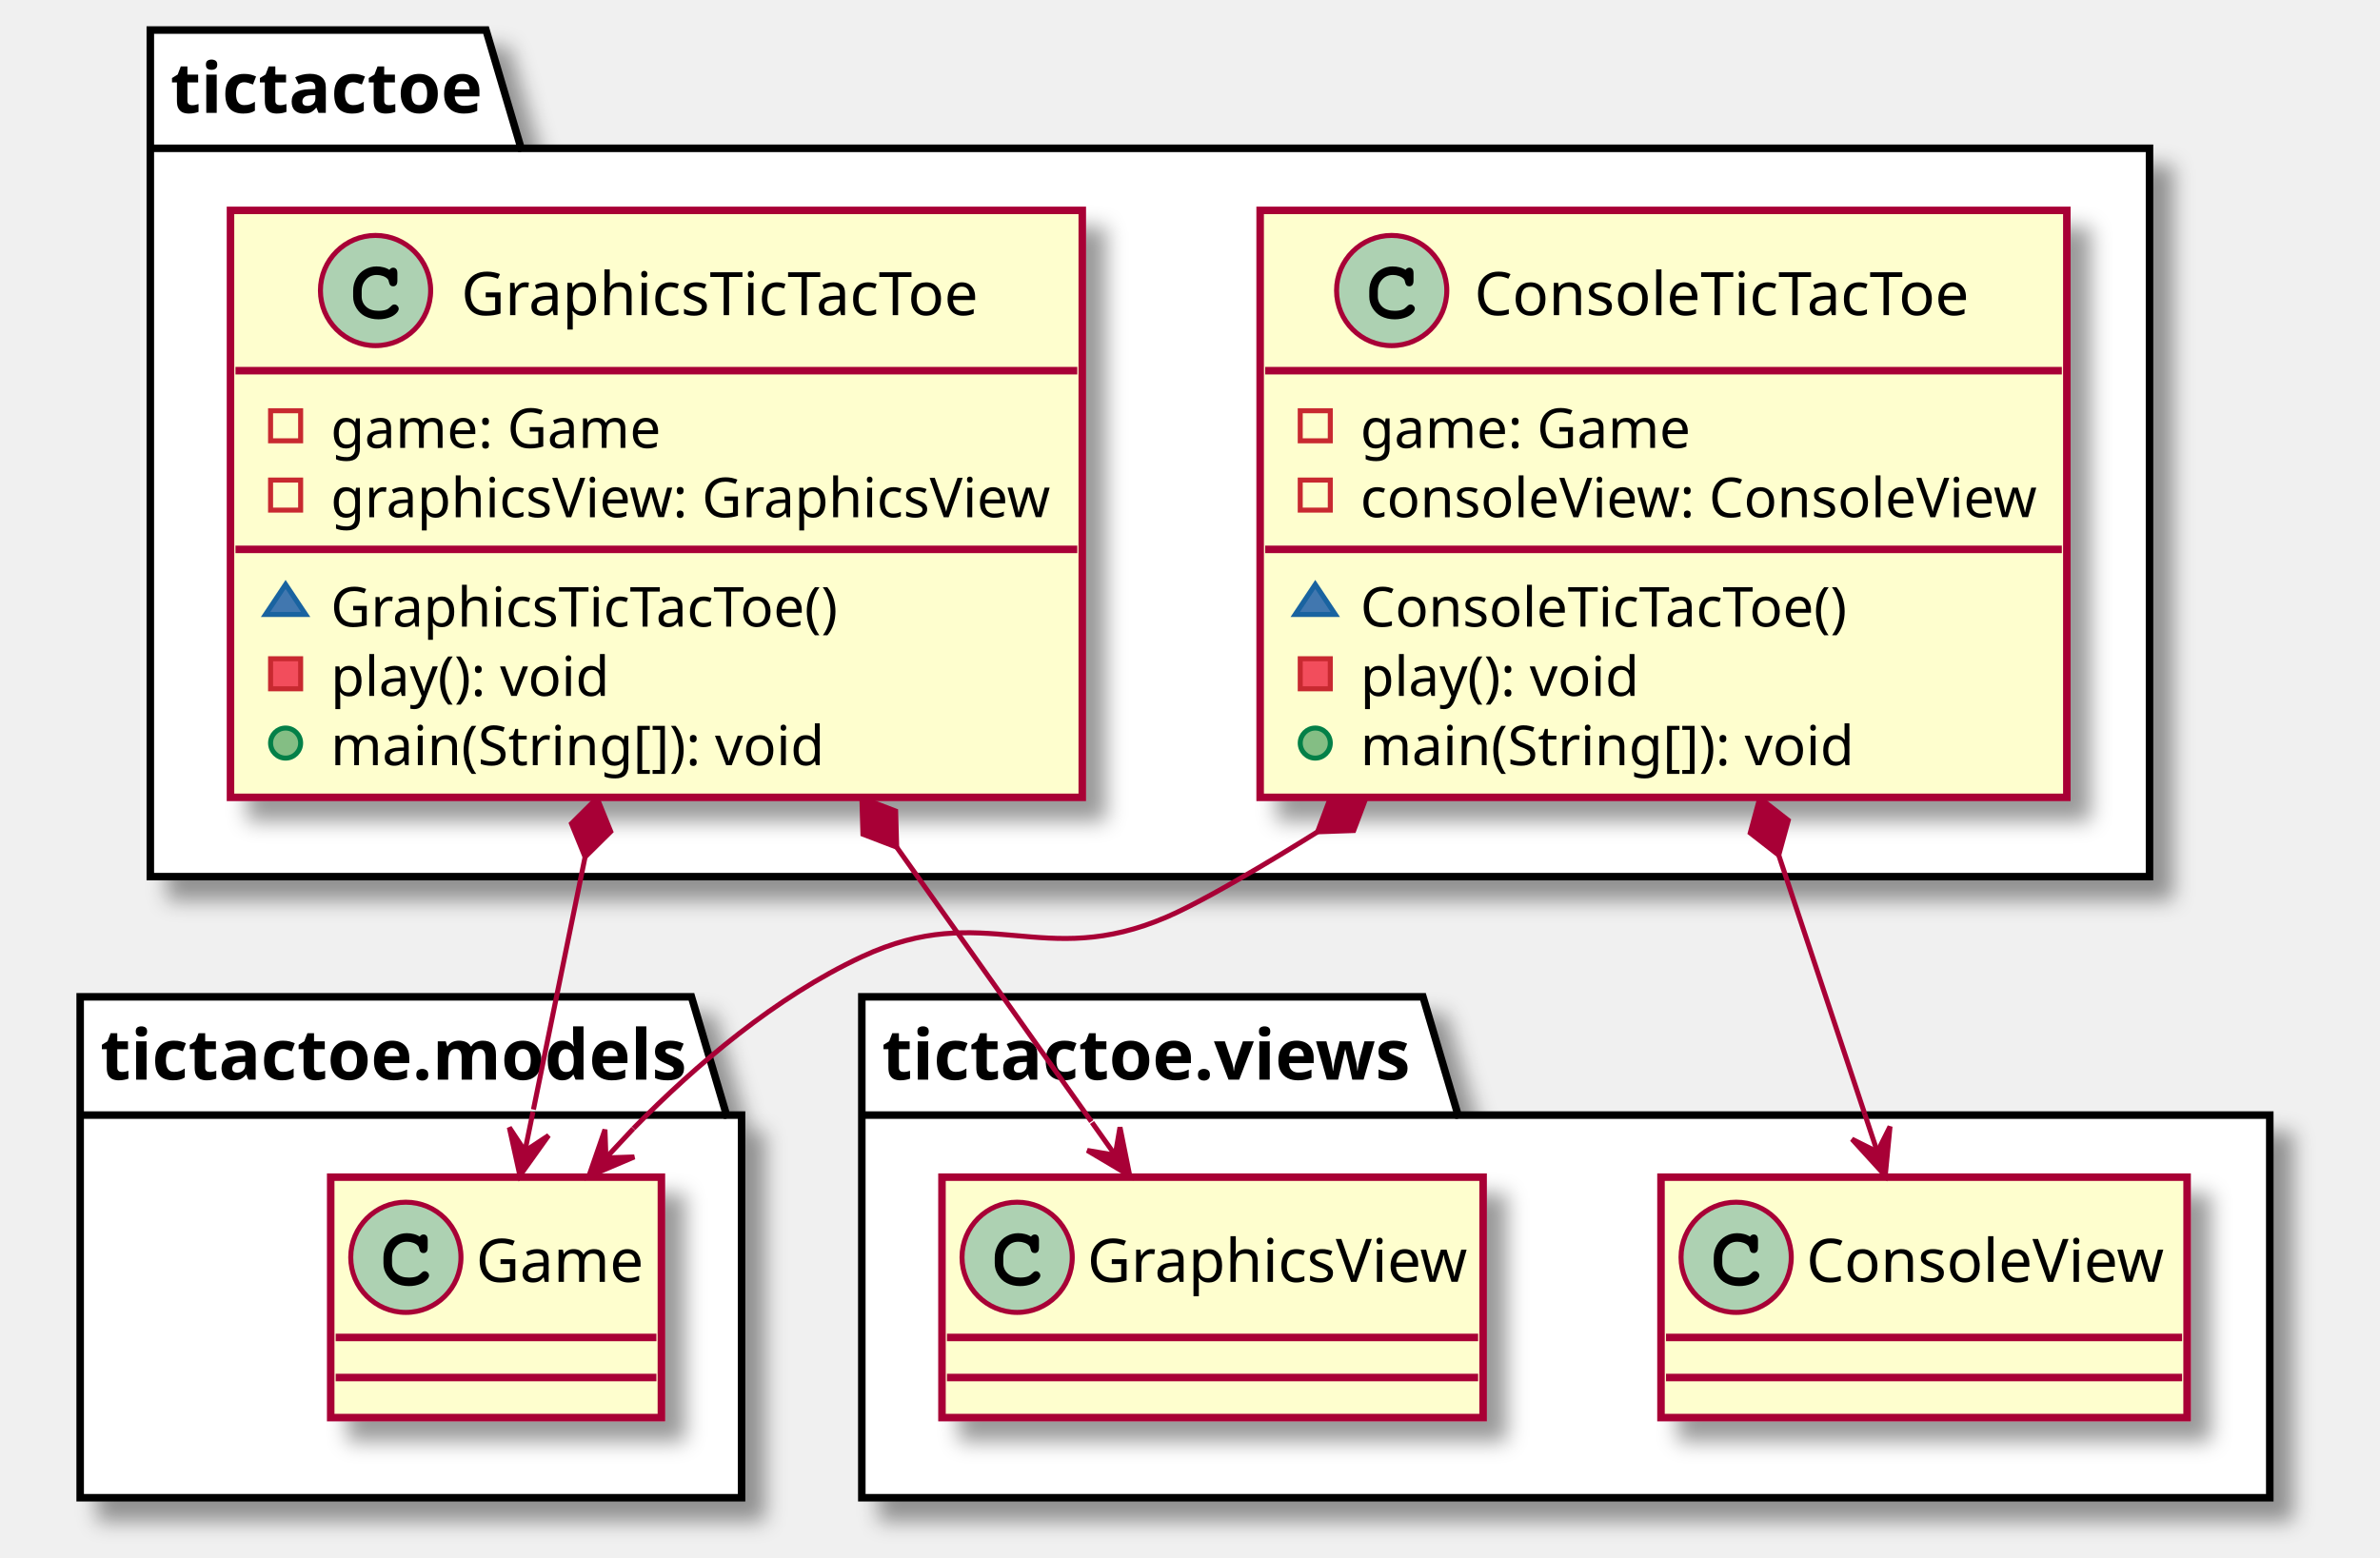
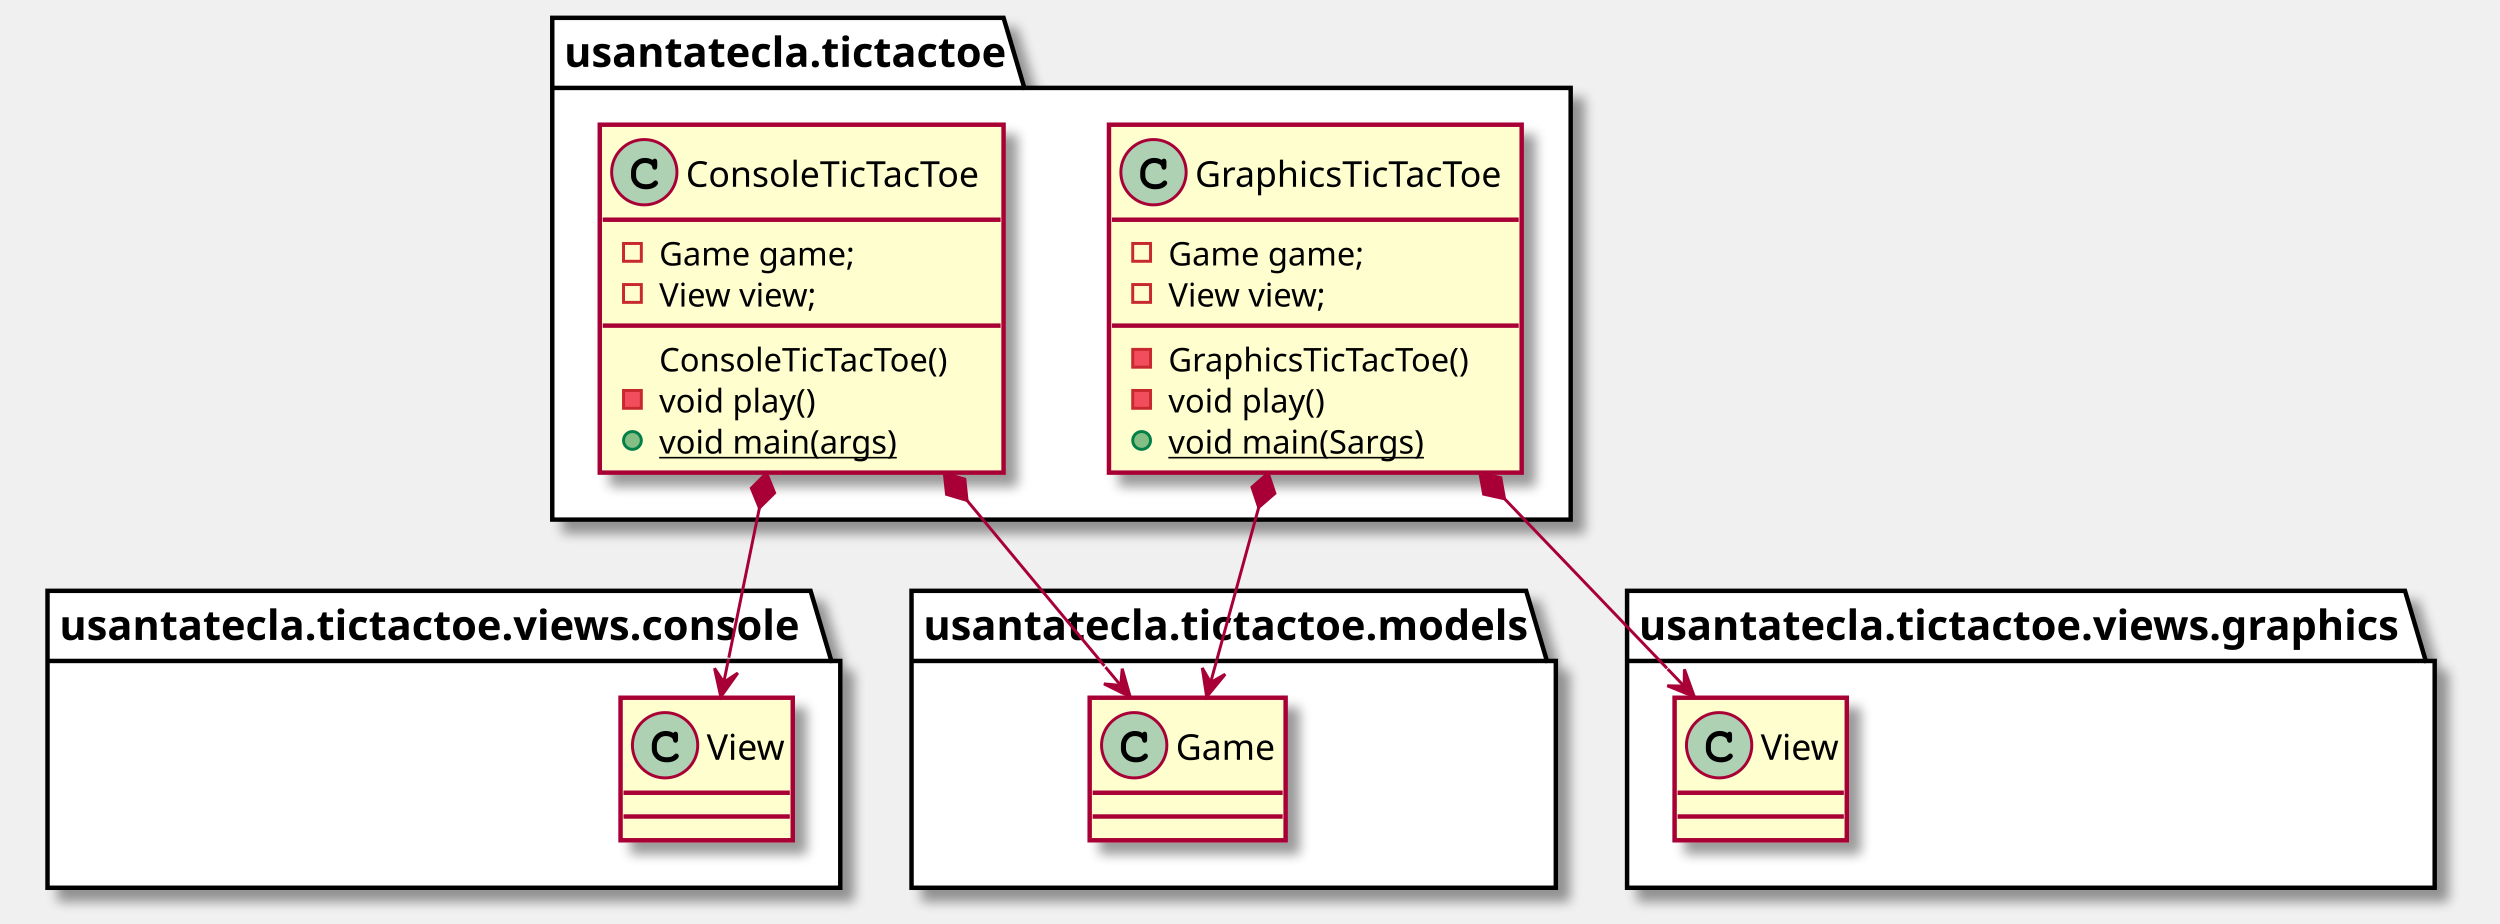
- <svg xmlns="http://www.w3.org/2000/svg" contentScriptType="application/ecmascript" contentStyleType="text/css" height="311px" preserveAspectRatio="none" style="width:475px;height:311px;" version="1.1" viewBox="0 0 475 311" width="475px" zoomAndPan="magnify">
+ <svg xmlns="http://www.w3.org/2000/svg" contentScriptType="application/ecmascript" contentStyleType="text/css" height="311px" preserveAspectRatio="none" style="width:842px;height:311px;" version="1.1" viewBox="0 0 842 311" width="842px" zoomAndPan="magnify">
  <defs>
-     <filter height="300%" id="fbir3l3886cv9" width="300%" x="-1" y="-1">
+     <filter height="300%" id="fm42y6yt2v9i" width="300%" x="-1" y="-1">
      <feGaussianBlur result="blurOut" stdDeviation="2.0" />
      <feColorMatrix in="blurOut" result="blurOut2" type="matrix" values="0 0 0 0 0 0 0 0 0 0 0 0 0 0 0 0 0 0 .4 0" />
      <feOffset dx="4.0" dy="4.0" in="blurOut2" result="blurOut3" />
      <feBlend in="SourceGraphic" in2="blurOut3" mode="normal" />
    </filter>
  </defs>
  <g>
-     <polygon fill="#FFFFFF" filter="url(#fbir3l3886cv9)" points="30,6,97,6,104,29.609,429,29.609,429,175,30,175,30,6" style="stroke: #000000; stroke-width: 1.5;" />
-     <line style="stroke: #000000; stroke-width: 1.5;" x1="30" x2="104" y1="29.609" y2="29.609" />
-     <text fill="#000000" font-family="sans-serif" font-size="14" font-weight="bold" lengthAdjust="spacingAndGlyphs" textLength="61" x="34" y="22.533">tictactoe</text>
-     <polygon fill="#FFFFFF" filter="url(#fbir3l3886cv9)" points="16,199,138,199,145,222.609,148,222.609,148,299,16,299,16,199" style="stroke: #000000; stroke-width: 1.5;" />
-     <line style="stroke: #000000; stroke-width: 1.5;" x1="16" x2="145" y1="222.609" y2="222.609" />
-     <text fill="#000000" font-family="sans-serif" font-size="14" font-weight="bold" lengthAdjust="spacingAndGlyphs" textLength="116" x="20" y="215.533">tictactoe.models</text>
-     <polygon fill="#FFFFFF" filter="url(#fbir3l3886cv9)" points="172,199,284,199,291,222.609,453,222.609,453,299,172,299,172,199" style="stroke: #000000; stroke-width: 1.5;" />
-     <line style="stroke: #000000; stroke-width: 1.5;" x1="172" x2="291" y1="222.609" y2="222.609" />
-     <text fill="#000000" font-family="sans-serif" font-size="14" font-weight="bold" lengthAdjust="spacingAndGlyphs" textLength="106" x="176" y="215.533">tictactoe.views</text>
-     <rect fill="#FEFECE" filter="url(#fbir3l3886cv9)" height="117.18" id="tictactoe.ConsoleTicTacToe" style="stroke: #A80036; stroke-width: 1.5;" width="161" x="251.5" y="42" />
-     <ellipse cx="277.75" cy="58" fill="#ADD1B2" rx="11" ry="11" style="stroke: #A80036; stroke-width: 1.0;" />
-     <path d="M280.516,53.875 Q280.672,53.656 280.859,53.547 Q281.047,53.438 281.266,53.438 Q281.641,53.438 281.875,53.703 Q282.109,53.953 282.109,54.562 L282.109,56.016 Q282.109,56.625 281.875,56.891 Q281.641,57.156 281.266,57.156 Q280.922,57.156 280.719,56.953 Q280.516,56.766 280.406,56.25 Q280.359,55.891 280.172,55.703 Q279.844,55.328 279.234,55.109 Q278.625,54.891 278,54.891 Q277.234,54.891 276.594,55.219 Q275.969,55.547 275.469,56.297 Q274.984,57.047 274.984,58.078 L274.984,59.172 Q274.984,60.406 275.875,61.234 Q276.766,62.047 278.359,62.047 Q279.297,62.047 279.953,61.797 Q280.344,61.641 280.766,61.203 Q281.031,60.938 281.172,60.859 Q281.328,60.781 281.531,60.781 Q281.859,60.781 282.109,61.047 Q282.375,61.297 282.375,61.641 Q282.375,61.984 282.031,62.391 Q281.531,62.969 280.734,63.297 Q279.656,63.75 278.359,63.75 Q276.844,63.75 275.641,63.125 Q274.656,62.625 273.969,61.562 Q273.281,60.484 273.281,59.203 L273.281,58.047 Q273.281,56.719 273.891,55.578 Q274.516,54.422 275.609,53.812 Q276.703,53.188 277.938,53.188 Q278.672,53.188 279.312,53.359 Q279.969,53.516 280.516,53.875 Z " />
-     <text fill="#000000" font-family="sans-serif" font-size="12" lengthAdjust="spacingAndGlyphs" textLength="104" x="294.25" y="62.91">ConsoleTicTacToe</text>
-     <line style="stroke: #A80036; stroke-width: 1.5;" x1="252.5" x2="411.5" y1="74" y2="74" />
-     <rect fill="none" height="6" style="stroke: #C82930; stroke-width: 1.0;" width="6" x="259.5" y="82" />
-     <text fill="#000000" font-family="sans-serif" font-size="11" lengthAdjust="spacingAndGlyphs" textLength="60" x="271.5" y="89.419">game: Game</text>
-     <rect fill="none" height="6" style="stroke: #C82930; stroke-width: 1.0;" width="6" x="259.5" y="95.836" />
-     <text fill="#000000" font-family="sans-serif" font-size="11" lengthAdjust="spacingAndGlyphs" textLength="135" x="271.5" y="103.255">consoleView: ConsoleView</text>
-     <line style="stroke: #A80036; stroke-width: 1.5;" x1="252.5" x2="411.5" y1="109.672" y2="109.672" />
-     <polygon fill="#4177AF" points="262.5,116.672,258.5,122.672,266.5,122.672" style="stroke: #1963A0; stroke-width: 1.0;" />
-     <text fill="#000000" font-family="sans-serif" font-size="11" lengthAdjust="spacingAndGlyphs" textLength="97" x="271.5" y="125.091">ConsoleTicTacToe()</text>
-     <rect fill="#F24D5C" height="6" style="stroke: #C82930; stroke-width: 1.0;" width="6" x="259.5" y="131.508" />
-     <text fill="#000000" font-family="sans-serif" font-size="11" lengthAdjust="spacingAndGlyphs" textLength="54" x="271.5" y="138.927">play(): void</text>
-     <ellipse cx="262.5" cy="148.344" fill="#84BE84" rx="3" ry="3" style="stroke: #038048; stroke-width: 1.0;" />
-     <text fill="#000000" font-family="sans-serif" font-size="11" lengthAdjust="spacingAndGlyphs" textLength="90" x="271.5" y="152.763">main(String[]): void</text>
-     <rect fill="#FEFECE" filter="url(#fbir3l3886cv9)" height="117.18" id="tictactoe.GraphicsTicTacToe" style="stroke: #A80036; stroke-width: 1.5;" width="170" x="46" y="42" />
-     <ellipse cx="74.95" cy="58" fill="#ADD1B2" rx="11" ry="11" style="stroke: #A80036; stroke-width: 1.0;" />
-     <path d="M77.716,53.875 Q77.872,53.656 78.059,53.547 Q78.247,53.438 78.466,53.438 Q78.841,53.438 79.075,53.703 Q79.309,53.953 79.309,54.562 L79.309,56.016 Q79.309,56.625 79.075,56.891 Q78.841,57.156 78.466,57.156 Q78.122,57.156 77.919,56.953 Q77.716,56.766 77.606,56.25 Q77.559,55.891 77.372,55.703 Q77.044,55.328 76.434,55.109 Q75.825,54.891 75.2,54.891 Q74.434,54.891 73.794,55.219 Q73.169,55.547 72.669,56.297 Q72.184,57.047 72.184,58.078 L72.184,59.172 Q72.184,60.406 73.075,61.234 Q73.966,62.047 75.559,62.047 Q76.497,62.047 77.153,61.797 Q77.544,61.641 77.966,61.203 Q78.231,60.938 78.372,60.859 Q78.528,60.781 78.731,60.781 Q79.059,60.781 79.309,61.047 Q79.575,61.297 79.575,61.641 Q79.575,61.984 79.231,62.391 Q78.731,62.969 77.934,63.297 Q76.856,63.75 75.559,63.75 Q74.044,63.75 72.841,63.125 Q71.856,62.625 71.169,61.562 Q70.481,60.484 70.481,59.203 L70.481,58.047 Q70.481,56.719 71.091,55.578 Q71.716,54.422 72.809,53.812 Q73.903,53.188 75.138,53.188 Q75.872,53.188 76.513,53.359 Q77.169,53.516 77.716,53.875 Z " />
-     <text fill="#000000" font-family="sans-serif" font-size="12" lengthAdjust="spacingAndGlyphs" textLength="107" x="92.05" y="62.91">GraphicsTicTacToe</text>
-     <line style="stroke: #A80036; stroke-width: 1.5;" x1="47" x2="215" y1="74" y2="74" />
-     <rect fill="none" height="6" style="stroke: #C82930; stroke-width: 1.0;" width="6" x="54" y="82" />
-     <text fill="#000000" font-family="sans-serif" font-size="11" lengthAdjust="spacingAndGlyphs" textLength="60" x="66" y="89.419">game: Game</text>
-     <rect fill="none" height="6" style="stroke: #C82930; stroke-width: 1.0;" width="6" x="54" y="95.836" />
-     <text fill="#000000" font-family="sans-serif" font-size="11" lengthAdjust="spacingAndGlyphs" textLength="144" x="66" y="103.255">graphicsView: GraphicsView</text>
-     <line style="stroke: #A80036; stroke-width: 1.5;" x1="47" x2="215" y1="109.672" y2="109.672" />
-     <polygon fill="#4177AF" points="57,116.672,53,122.672,61,122.672" style="stroke: #1963A0; stroke-width: 1.0;" />
-     <text fill="#000000" font-family="sans-serif" font-size="11" lengthAdjust="spacingAndGlyphs" textLength="102" x="66" y="125.091">GraphicsTicTacToe()</text>
-     <rect fill="#F24D5C" height="6" style="stroke: #C82930; stroke-width: 1.0;" width="6" x="54" y="131.508" />
-     <text fill="#000000" font-family="sans-serif" font-size="11" lengthAdjust="spacingAndGlyphs" textLength="54" x="66" y="138.927">play(): void</text>
-     <ellipse cx="57" cy="148.344" fill="#84BE84" rx="3" ry="3" style="stroke: #038048; stroke-width: 1.0;" />
-     <text fill="#000000" font-family="sans-serif" font-size="11" lengthAdjust="spacingAndGlyphs" textLength="90" x="66" y="152.763">main(String[]): void</text>
-     <rect fill="#FEFECE" filter="url(#fbir3l3886cv9)" height="48" id="tictactoe.models.Game" style="stroke: #A80036; stroke-width: 1.5;" width="66" x="66" y="235" />
-     <ellipse cx="81" cy="251" fill="#ADD1B2" rx="11" ry="11" style="stroke: #A80036; stroke-width: 1.0;" />
-     <path d="M83.766,246.875 Q83.922,246.656 84.109,246.547 Q84.297,246.438 84.516,246.438 Q84.891,246.438 85.125,246.703 Q85.359,246.953 85.359,247.562 L85.359,249.016 Q85.359,249.625 85.125,249.891 Q84.891,250.156 84.516,250.156 Q84.172,250.156 83.969,249.953 Q83.766,249.766 83.656,249.25 Q83.609,248.891 83.422,248.703 Q83.094,248.328 82.484,248.109 Q81.875,247.891 81.25,247.891 Q80.484,247.891 79.844,248.219 Q79.219,248.547 78.719,249.297 Q78.234,250.047 78.234,251.078 L78.234,252.172 Q78.234,253.406 79.125,254.234 Q80.016,255.047 81.609,255.047 Q82.547,255.047 83.203,254.797 Q83.594,254.641 84.016,254.203 Q84.281,253.938 84.422,253.859 Q84.578,253.781 84.781,253.781 Q85.109,253.781 85.359,254.047 Q85.625,254.297 85.625,254.641 Q85.625,254.984 85.281,255.391 Q84.781,255.969 83.984,256.297 Q82.906,256.75 81.609,256.75 Q80.094,256.75 78.891,256.125 Q77.906,255.625 77.219,254.562 Q76.531,253.484 76.531,252.203 L76.531,251.047 Q76.531,249.719 77.141,248.578 Q77.766,247.422 78.859,246.812 Q79.953,246.188 81.188,246.188 Q81.922,246.188 82.562,246.359 Q83.219,246.516 83.766,246.875 Z " />
-     <text fill="#000000" font-family="sans-serif" font-size="12" lengthAdjust="spacingAndGlyphs" textLength="34" x="95" y="255.91">Game</text>
-     <line style="stroke: #A80036; stroke-width: 1.5;" x1="67" x2="131" y1="267" y2="267" />
-     <line style="stroke: #A80036; stroke-width: 1.5;" x1="67" x2="131" y1="275" y2="275" />
-     <rect fill="#FEFECE" filter="url(#fbir3l3886cv9)" height="48" id="tictactoe.views.ConsoleView" style="stroke: #A80036; stroke-width: 1.5;" width="105" x="331.5" y="235" />
-     <ellipse cx="346.5" cy="251" fill="#ADD1B2" rx="11" ry="11" style="stroke: #A80036; stroke-width: 1.0;" />
-     <path d="M349.266,246.875 Q349.422,246.656 349.609,246.547 Q349.797,246.438 350.016,246.438 Q350.391,246.438 350.625,246.703 Q350.859,246.953 350.859,247.562 L350.859,249.016 Q350.859,249.625 350.625,249.891 Q350.391,250.156 350.016,250.156 Q349.672,250.156 349.469,249.953 Q349.266,249.766 349.156,249.25 Q349.109,248.891 348.922,248.703 Q348.594,248.328 347.984,248.109 Q347.375,247.891 346.75,247.891 Q345.984,247.891 345.344,248.219 Q344.719,248.547 344.219,249.297 Q343.734,250.047 343.734,251.078 L343.734,252.172 Q343.734,253.406 344.625,254.234 Q345.516,255.047 347.109,255.047 Q348.047,255.047 348.703,254.797 Q349.094,254.641 349.516,254.203 Q349.781,253.938 349.922,253.859 Q350.078,253.781 350.281,253.781 Q350.609,253.781 350.859,254.047 Q351.125,254.297 351.125,254.641 Q351.125,254.984 350.781,255.391 Q350.281,255.969 349.484,256.297 Q348.406,256.75 347.109,256.75 Q345.594,256.75 344.391,256.125 Q343.406,255.625 342.719,254.562 Q342.031,253.484 342.031,252.203 L342.031,251.047 Q342.031,249.719 342.641,248.578 Q343.266,247.422 344.359,246.812 Q345.453,246.188 346.688,246.188 Q347.422,246.188 348.062,246.359 Q348.719,246.516 349.266,246.875 Z " />
-     <text fill="#000000" font-family="sans-serif" font-size="12" lengthAdjust="spacingAndGlyphs" textLength="73" x="360.5" y="255.91">ConsoleView</text>
-     <line style="stroke: #A80036; stroke-width: 1.5;" x1="332.5" x2="435.5" y1="267" y2="267" />
-     <line style="stroke: #A80036; stroke-width: 1.5;" x1="332.5" x2="435.5" y1="275" y2="275" />
-     <rect fill="#FEFECE" filter="url(#fbir3l3886cv9)" height="48" id="tictactoe.views.GraphicsView" style="stroke: #A80036; stroke-width: 1.5;" width="108" x="188" y="235" />
-     <ellipse cx="203" cy="251" fill="#ADD1B2" rx="11" ry="11" style="stroke: #A80036; stroke-width: 1.0;" />
-     <path d="M205.766,246.875 Q205.922,246.656 206.109,246.547 Q206.297,246.438 206.516,246.438 Q206.891,246.438 207.125,246.703 Q207.359,246.953 207.359,247.562 L207.359,249.016 Q207.359,249.625 207.125,249.891 Q206.891,250.156 206.516,250.156 Q206.172,250.156 205.969,249.953 Q205.766,249.766 205.656,249.25 Q205.609,248.891 205.422,248.703 Q205.094,248.328 204.484,248.109 Q203.875,247.891 203.25,247.891 Q202.484,247.891 201.844,248.219 Q201.219,248.547 200.719,249.297 Q200.234,250.047 200.234,251.078 L200.234,252.172 Q200.234,253.406 201.125,254.234 Q202.016,255.047 203.609,255.047 Q204.547,255.047 205.203,254.797 Q205.594,254.641 206.016,254.203 Q206.281,253.938 206.422,253.859 Q206.578,253.781 206.781,253.781 Q207.109,253.781 207.359,254.047 Q207.625,254.297 207.625,254.641 Q207.625,254.984 207.281,255.391 Q206.781,255.969 205.984,256.297 Q204.906,256.75 203.609,256.75 Q202.094,256.75 200.891,256.125 Q199.906,255.625 199.219,254.562 Q198.531,253.484 198.531,252.203 L198.531,251.047 Q198.531,249.719 199.141,248.578 Q199.766,247.422 200.859,246.812 Q201.953,246.188 203.188,246.188 Q203.922,246.188 204.562,246.359 Q205.219,246.516 205.766,246.875 Z " />
-     <text fill="#000000" font-family="sans-serif" font-size="12" lengthAdjust="spacingAndGlyphs" textLength="76" x="217" y="255.91">GraphicsView</text>
-     <line style="stroke: #A80036; stroke-width: 1.5;" x1="189" x2="295" y1="267" y2="267" />
-     <line style="stroke: #A80036; stroke-width: 1.5;" x1="189" x2="295" y1="275" y2="275" />
-     <path d="M262.966,166.053 C262.966,166.053 242.981,178.667 233,183 C207.918,193.889 196.78,179.44 172,191 C154.856,198.997 138.971,212.487 126.426,225.275 " fill="none" id="tictactoe.ConsoleTicTacToe-tictactoe.models.Game" style="stroke: #A80036; stroke-width: 1.0;" />
-     <polygon fill="#A80036" points="117.519,234.815,126.585,230.966,120.931,231.16,120.737,225.506,117.519,234.815" style="stroke: #A80036; stroke-width: 1.0;" />
-     <line style="stroke: #A80036; stroke-width: 1.0;" x1="120.931" x2="126.391" y1="231.16" y2="225.313" />
-     <polygon fill="#A80036" points="272.711,159.05,265.504,159.303,262.966,166.053,270.173,165.8,272.711,159.05" style="stroke: #A80036; stroke-width: 1.0;" />
-     <path d="M354.999,170.718 C354.999,170.718 367.161,207.321 372.155,222.352 " fill="none" id="tictactoe.ConsoleTicTacToe-tictactoe.views.ConsoleView" style="stroke: #A80036; stroke-width: 1.0;" />
-     <polygon fill="#A80036" points="376.256,234.695,377.214,224.892,374.679,229.95,369.622,227.415,376.256,234.695" style="stroke: #A80036; stroke-width: 1.0;" />
-     <line style="stroke: #A80036; stroke-width: 1.0;" x1="374.679" x2="372.157" y1="229.95" y2="222.358" />
-     <polygon fill="#A80036" points="351.215,159.33,349.311,166.285,354.999,170.718,356.903,163.762,351.215,159.33" style="stroke: #A80036; stroke-width: 1.0;" />
-     <path d="M116.771,171.087 C116.771,171.087 109.482,206.735 106.463,221.503 " fill="none" id="tictactoe.GraphicsTicTacToe-tictactoe.models.Game" style="stroke: #A80036; stroke-width: 1.0;" />
-     <polygon fill="#A80036" points="103.765,234.695,109.487,226.678,104.767,229.796,101.649,225.076,103.765,234.695" style="stroke: #A80036; stroke-width: 1.0;" />
-     <line style="stroke: #A80036; stroke-width: 1.0;" x1="104.767" x2="106.37" y1="229.796" y2="221.958" />
-     <polygon fill="#A80036" points="119.175,159.33,114.054,164.407,116.771,171.087,121.892,166.01,119.175,159.33" style="stroke: #A80036; stroke-width: 1.0;" />
-     <path d="M178.958,169.119 C178.958,169.119 206.626,208.125 217.813,223.899 " fill="none" id="tictactoe.GraphicsTicTacToe-tictactoe.views.GraphicsView" style="stroke: #A80036; stroke-width: 1.0;" />
-     <polygon fill="#A80036" points="225.47,234.695,223.526,225.039,222.577,230.616,217.001,229.667,225.47,234.695" style="stroke: #A80036; stroke-width: 1.0;" />
-     <line style="stroke: #A80036; stroke-width: 1.0;" x1="222.577" x2="217.95" y1="230.616" y2="224.091" />
-     <polygon fill="#A80036" points="172.017,159.33,172.225,166.538,178.958,169.119,178.751,161.91,172.017,159.33" style="stroke: #A80036; stroke-width: 1.0;" />
+     <polygon fill="#FFFFFF" filter="url(#fm42y6yt2v9i)" points="16,199,273,199,280,222.609,283,222.609,283,299,16,299,16,199" style="stroke: #000000; stroke-width: 1.5;" />
+     <line style="stroke: #000000; stroke-width: 1.5;" x1="16" x2="280" y1="222.609" y2="222.609" />
+     <text fill="#000000" font-family="sans-serif" font-size="14" font-weight="bold" lengthAdjust="spacingAndGlyphs" textLength="251" x="20" y="215.533">usantatecla.tictactoe.views.console</text>
+     <polygon fill="#FFFFFF" filter="url(#fm42y6yt2v9i)" points="307,199,514,199,521,222.609,524,222.609,524,299,307,299,307,199" style="stroke: #000000; stroke-width: 1.5;" />
+     <line style="stroke: #000000; stroke-width: 1.5;" x1="307" x2="521" y1="222.609" y2="222.609" />
+     <text fill="#000000" font-family="sans-serif" font-size="14" font-weight="bold" lengthAdjust="spacingAndGlyphs" textLength="201" x="311" y="215.533">usantatecla.tictactoe.models</text>
+     <polygon fill="#FFFFFF" filter="url(#fm42y6yt2v9i)" points="548,199,810,199,817,222.609,820,222.609,820,299,548,299,548,199" style="stroke: #000000; stroke-width: 1.5;" />
+     <line style="stroke: #000000; stroke-width: 1.5;" x1="548" x2="817" y1="222.609" y2="222.609" />
+     <text fill="#000000" font-family="sans-serif" font-size="14" font-weight="bold" lengthAdjust="spacingAndGlyphs" textLength="256" x="552" y="215.533">usantatecla.tictactoe.views.graphics</text>
+     <polygon fill="#FFFFFF" filter="url(#fm42y6yt2v9i)" points="186,6,338,6,345,29.609,529,29.609,529,175,186,175,186,6" style="stroke: #000000; stroke-width: 1.5;" />
+     <line style="stroke: #000000; stroke-width: 1.5;" x1="186" x2="345" y1="29.609" y2="29.609" />
+     <text fill="#000000" font-family="sans-serif" font-size="14" font-weight="bold" lengthAdjust="spacingAndGlyphs" textLength="146" x="190" y="22.533">usantatecla.tictactoe</text>
+     <rect fill="#FEFECE" filter="url(#fm42y6yt2v9i)" height="48" id="usantatecla.tictactoe.views.console.View" style="stroke: #A80036; stroke-width: 1.5;" width="58" x="209" y="235" />
+     <ellipse cx="224" cy="251" fill="#ADD1B2" rx="11" ry="11" style="stroke: #A80036; stroke-width: 1.0;" />
+     <path d="M226.766,246.875 Q226.922,246.656 227.109,246.547 Q227.297,246.438 227.516,246.438 Q227.891,246.438 228.125,246.695 Q228.359,246.953 228.359,247.562 L228.359,249.016 Q228.359,249.625 228.125,249.891 Q227.891,250.156 227.516,250.156 Q227.172,250.156 226.969,249.953 Q226.766,249.766 226.656,249.25 Q226.609,248.891 226.422,248.703 Q226.094,248.328 225.484,248.109 Q224.875,247.891 224.25,247.891 Q223.484,247.891 222.852,248.219 Q222.219,248.547 221.727,249.297 Q221.234,250.047 221.234,251.078 L221.234,252.172 Q221.234,253.406 222.125,254.227 Q223.016,255.047 224.609,255.047 Q225.547,255.047 226.203,254.797 Q226.594,254.641 227.016,254.203 Q227.281,253.938 227.43,253.859 Q227.578,253.781 227.781,253.781 Q228.109,253.781 228.367,254.039 Q228.625,254.297 228.625,254.641 Q228.625,254.984 228.281,255.391 Q227.781,255.969 226.984,256.297 Q225.906,256.75 224.609,256.75 Q223.094,256.75 221.891,256.125 Q220.906,255.625 220.219,254.555 Q219.531,253.484 219.531,252.203 L219.531,251.047 Q219.531,249.719 220.148,248.57 Q220.766,247.422 221.859,246.805 Q222.953,246.188 224.188,246.188 Q224.922,246.188 225.57,246.352 Q226.219,246.516 226.766,246.875 Z " />
+     <text fill="#000000" font-family="sans-serif" font-size="12" lengthAdjust="spacingAndGlyphs" textLength="26" x="238" y="255.91">View</text>
+     <line style="stroke: #A80036; stroke-width: 1.5;" x1="210" x2="266" y1="267" y2="267" />
+     <line style="stroke: #A80036; stroke-width: 1.5;" x1="210" x2="266" y1="275" y2="275" />
+     <rect fill="#FEFECE" filter="url(#fm42y6yt2v9i)" height="48" id="usantatecla.tictactoe.models.Game" style="stroke: #A80036; stroke-width: 1.5;" width="66" x="367" y="235" />
+     <ellipse cx="382" cy="251" fill="#ADD1B2" rx="11" ry="11" style="stroke: #A80036; stroke-width: 1.0;" />
+     <path d="M384.766,246.875 Q384.922,246.656 385.109,246.547 Q385.297,246.438 385.516,246.438 Q385.891,246.438 386.125,246.695 Q386.359,246.953 386.359,247.562 L386.359,249.016 Q386.359,249.625 386.125,249.891 Q385.891,250.156 385.516,250.156 Q385.172,250.156 384.969,249.953 Q384.766,249.766 384.656,249.25 Q384.609,248.891 384.422,248.703 Q384.094,248.328 383.484,248.109 Q382.875,247.891 382.25,247.891 Q381.484,247.891 380.852,248.219 Q380.219,248.547 379.727,249.297 Q379.234,250.047 379.234,251.078 L379.234,252.172 Q379.234,253.406 380.125,254.227 Q381.016,255.047 382.609,255.047 Q383.547,255.047 384.203,254.797 Q384.594,254.641 385.016,254.203 Q385.281,253.938 385.43,253.859 Q385.578,253.781 385.781,253.781 Q386.109,253.781 386.367,254.039 Q386.625,254.297 386.625,254.641 Q386.625,254.984 386.281,255.391 Q385.781,255.969 384.984,256.297 Q383.906,256.75 382.609,256.75 Q381.094,256.75 379.891,256.125 Q378.906,255.625 378.219,254.555 Q377.531,253.484 377.531,252.203 L377.531,251.047 Q377.531,249.719 378.148,248.57 Q378.766,247.422 379.859,246.805 Q380.953,246.188 382.188,246.188 Q382.922,246.188 383.57,246.352 Q384.219,246.516 384.766,246.875 Z " />
+     <text fill="#000000" font-family="sans-serif" font-size="12" lengthAdjust="spacingAndGlyphs" textLength="34" x="396" y="255.91">Game</text>
+     <line style="stroke: #A80036; stroke-width: 1.5;" x1="368" x2="432" y1="267" y2="267" />
+     <line style="stroke: #A80036; stroke-width: 1.5;" x1="368" x2="432" y1="275" y2="275" />
+     <rect fill="#FEFECE" filter="url(#fm42y6yt2v9i)" height="48" id="usantatecla.tictactoe.views.graphics.View" style="stroke: #A80036; stroke-width: 1.5;" width="58" x="564" y="235" />
+     <ellipse cx="579" cy="251" fill="#ADD1B2" rx="11" ry="11" style="stroke: #A80036; stroke-width: 1.0;" />
+     <path d="M581.766,246.875 Q581.922,246.656 582.109,246.547 Q582.297,246.438 582.516,246.438 Q582.891,246.438 583.125,246.695 Q583.359,246.953 583.359,247.562 L583.359,249.016 Q583.359,249.625 583.125,249.891 Q582.891,250.156 582.516,250.156 Q582.172,250.156 581.969,249.953 Q581.766,249.766 581.656,249.25 Q581.609,248.891 581.422,248.703 Q581.094,248.328 580.484,248.109 Q579.875,247.891 579.25,247.891 Q578.484,247.891 577.852,248.219 Q577.219,248.547 576.727,249.297 Q576.234,250.047 576.234,251.078 L576.234,252.172 Q576.234,253.406 577.125,254.227 Q578.016,255.047 579.609,255.047 Q580.547,255.047 581.203,254.797 Q581.594,254.641 582.016,254.203 Q582.281,253.938 582.43,253.859 Q582.578,253.781 582.781,253.781 Q583.109,253.781 583.367,254.039 Q583.625,254.297 583.625,254.641 Q583.625,254.984 583.281,255.391 Q582.781,255.969 581.984,256.297 Q580.906,256.75 579.609,256.75 Q578.094,256.75 576.891,256.125 Q575.906,255.625 575.219,254.555 Q574.531,253.484 574.531,252.203 L574.531,251.047 Q574.531,249.719 575.148,248.57 Q575.766,247.422 576.859,246.805 Q577.953,246.188 579.188,246.188 Q579.922,246.188 580.57,246.352 Q581.219,246.516 581.766,246.875 Z " />
+     <text fill="#000000" font-family="sans-serif" font-size="12" lengthAdjust="spacingAndGlyphs" textLength="26" x="593" y="255.91">View</text>
+     <line style="stroke: #A80036; stroke-width: 1.5;" x1="565" x2="621" y1="267" y2="267" />
+     <line style="stroke: #A80036; stroke-width: 1.5;" x1="565" x2="621" y1="275" y2="275" />
+     <rect fill="#FEFECE" filter="url(#fm42y6yt2v9i)" height="117.18" id="usantatecla.tictactoe.ConsoleTicTacToe" style="stroke: #A80036; stroke-width: 1.5;" width="136" x="202" y="42" />
+     <ellipse cx="217" cy="58" fill="#ADD1B2" rx="11" ry="11" style="stroke: #A80036; stroke-width: 1.0;" />
+     <path d="M219.766,53.875 Q219.922,53.656 220.109,53.547 Q220.297,53.438 220.516,53.438 Q220.891,53.438 221.125,53.695 Q221.359,53.953 221.359,54.562 L221.359,56.016 Q221.359,56.625 221.125,56.891 Q220.891,57.156 220.516,57.156 Q220.172,57.156 219.969,56.953 Q219.766,56.766 219.656,56.25 Q219.609,55.891 219.422,55.703 Q219.094,55.328 218.484,55.109 Q217.875,54.891 217.25,54.891 Q216.484,54.891 215.852,55.219 Q215.219,55.547 214.727,56.297 Q214.234,57.047 214.234,58.078 L214.234,59.172 Q214.234,60.406 215.125,61.227 Q216.016,62.047 217.609,62.047 Q218.547,62.047 219.203,61.797 Q219.594,61.641 220.016,61.203 Q220.281,60.938 220.43,60.859 Q220.578,60.781 220.781,60.781 Q221.109,60.781 221.367,61.039 Q221.625,61.297 221.625,61.641 Q221.625,61.984 221.281,62.391 Q220.781,62.969 219.984,63.297 Q218.906,63.75 217.609,63.75 Q216.094,63.75 214.891,63.125 Q213.906,62.625 213.219,61.555 Q212.531,60.484 212.531,59.203 L212.531,58.047 Q212.531,56.719 213.148,55.57 Q213.766,54.422 214.859,53.805 Q215.953,53.188 217.188,53.188 Q217.922,53.188 218.57,53.352 Q219.219,53.516 219.766,53.875 Z " />
+     <text fill="#000000" font-family="sans-serif" font-size="12" lengthAdjust="spacingAndGlyphs" textLength="104" x="231" y="62.91">ConsoleTicTacToe</text>
+     <line style="stroke: #A80036; stroke-width: 1.5;" x1="203" x2="337" y1="74" y2="74" />
+     <rect fill="none" height="6" style="stroke: #C82930; stroke-width: 1.0;" width="6" x="210" y="82" />
+     <text fill="#000000" font-family="sans-serif" font-size="11" lengthAdjust="spacingAndGlyphs" textLength="60" x="222" y="89.419">Game game;</text>
+     <rect fill="none" height="6" style="stroke: #C82930; stroke-width: 1.0;" width="6" x="210" y="95.836" />
+     <text fill="#000000" font-family="sans-serif" font-size="11" lengthAdjust="spacingAndGlyphs" textLength="56" x="222" y="103.255">View view;</text>
+     <line style="stroke: #A80036; stroke-width: 1.5;" x1="203" x2="337" y1="109.672" y2="109.672" />
+     <text fill="#000000" font-family="sans-serif" font-size="11" lengthAdjust="spacingAndGlyphs" textLength="97" x="222" y="125.091">ConsoleTicTacToe()</text>
+     <rect fill="#F24D5C" height="6" style="stroke: #C82930; stroke-width: 1.0;" width="6" x="210" y="131.508" />
+     <text fill="#000000" font-family="sans-serif" font-size="11" lengthAdjust="spacingAndGlyphs" textLength="51" x="222" y="138.927">void play()</text>
+     <ellipse cx="213" cy="148.344" fill="#84BE84" rx="3" ry="3" style="stroke: #038048; stroke-width: 1.0;" />
+     <text fill="#000000" font-family="sans-serif" font-size="11" lengthAdjust="spacingAndGlyphs" text-decoration="underline" textLength="75" x="222" y="152.763">void main(args)</text>
+     <rect fill="#FEFECE" filter="url(#fm42y6yt2v9i)" height="117.18" id="usantatecla.tictactoe.GraphicsTicTacToe" style="stroke: #A80036; stroke-width: 1.5;" width="139" x="373.5" y="42" />
+     <ellipse cx="388.5" cy="58" fill="#ADD1B2" rx="11" ry="11" style="stroke: #A80036; stroke-width: 1.0;" />
+     <path d="M391.266,53.875 Q391.422,53.656 391.609,53.547 Q391.797,53.438 392.016,53.438 Q392.391,53.438 392.625,53.695 Q392.859,53.953 392.859,54.562 L392.859,56.016 Q392.859,56.625 392.625,56.891 Q392.391,57.156 392.016,57.156 Q391.672,57.156 391.469,56.953 Q391.266,56.766 391.156,56.25 Q391.109,55.891 390.922,55.703 Q390.594,55.328 389.984,55.109 Q389.375,54.891 388.75,54.891 Q387.984,54.891 387.352,55.219 Q386.719,55.547 386.227,56.297 Q385.734,57.047 385.734,58.078 L385.734,59.172 Q385.734,60.406 386.625,61.227 Q387.516,62.047 389.109,62.047 Q390.047,62.047 390.703,61.797 Q391.094,61.641 391.516,61.203 Q391.781,60.938 391.93,60.859 Q392.078,60.781 392.281,60.781 Q392.609,60.781 392.867,61.039 Q393.125,61.297 393.125,61.641 Q393.125,61.984 392.781,62.391 Q392.281,62.969 391.484,63.297 Q390.406,63.75 389.109,63.75 Q387.594,63.75 386.391,63.125 Q385.406,62.625 384.719,61.555 Q384.031,60.484 384.031,59.203 L384.031,58.047 Q384.031,56.719 384.648,55.57 Q385.266,54.422 386.359,53.805 Q387.453,53.188 388.688,53.188 Q389.422,53.188 390.07,53.352 Q390.719,53.516 391.266,53.875 Z " />
+     <text fill="#000000" font-family="sans-serif" font-size="12" lengthAdjust="spacingAndGlyphs" textLength="107" x="402.5" y="62.91">GraphicsTicTacToe</text>
+     <line style="stroke: #A80036; stroke-width: 1.5;" x1="374.5" x2="511.5" y1="74" y2="74" />
+     <rect fill="none" height="6" style="stroke: #C82930; stroke-width: 1.0;" width="6" x="381.5" y="82" />
+     <text fill="#000000" font-family="sans-serif" font-size="11" lengthAdjust="spacingAndGlyphs" textLength="60" x="393.5" y="89.419">Game game;</text>
+     <rect fill="none" height="6" style="stroke: #C82930; stroke-width: 1.0;" width="6" x="381.5" y="95.836" />
+     <text fill="#000000" font-family="sans-serif" font-size="11" lengthAdjust="spacingAndGlyphs" textLength="56" x="393.5" y="103.255">View view;</text>
+     <line style="stroke: #A80036; stroke-width: 1.5;" x1="374.5" x2="511.5" y1="109.672" y2="109.672" />
+     <rect fill="#F24D5C" height="6" style="stroke: #C82930; stroke-width: 1.0;" width="6" x="381.5" y="117.672" />
+     <text fill="#000000" font-family="sans-serif" font-size="11" lengthAdjust="spacingAndGlyphs" textLength="102" x="393.5" y="125.091">GraphicsTicTacToe()</text>
+     <rect fill="#F24D5C" height="6" style="stroke: #C82930; stroke-width: 1.0;" width="6" x="381.5" y="131.508" />
+     <text fill="#000000" font-family="sans-serif" font-size="11" lengthAdjust="spacingAndGlyphs" textLength="51" x="393.5" y="138.927">void play()</text>
+     <ellipse cx="384.5" cy="148.344" fill="#84BE84" rx="3" ry="3" style="stroke: #038048; stroke-width: 1.0;" />
+     <text fill="#000000" font-family="sans-serif" font-size="11" lengthAdjust="spacingAndGlyphs" text-decoration="underline" textLength="82" x="393.5" y="152.763">void main(Sargs)</text>
+     <path d="M255.771,171.087 C255.771,171.087 248.482,206.735 245.463,221.503 " fill="none" id="usantatecla.tictactoe.ConsoleTicTacToe-usantatecla.tictactoe.views.console.View" style="stroke: #A80036; stroke-width: 1.0;" />
+     <polygon fill="#A80036" points="242.765,234.695,248.487,226.678,243.767,229.796,240.649,225.076,242.765,234.695" style="stroke: #A80036; stroke-width: 1.0;" />
+     <line style="stroke: #A80036; stroke-width: 1.0;" x1="243.767" x2="245.369" y1="229.796" y2="221.958" />
+     <polygon fill="#A80036" points="258.175,159.33,253.054,164.407,255.771,171.087,260.892,166.01,258.175,159.33" style="stroke: #A80036; stroke-width: 1.0;" />
+     <path d="M506.731,167.993 C506.731,167.993 545.797,208.752 561.454,225.088 " fill="none" id="usantatecla.tictactoe.GraphicsTicTacToe-usantatecla.tictactoe.views.graphics.View" style="stroke: #A80036; stroke-width: 1.0;" />
+     <polygon fill="#A80036" points="570.662,234.695,567.322,225.429,567.202,231.085,561.547,230.965,570.662,234.695" style="stroke: #A80036; stroke-width: 1.0;" />
+     <line style="stroke: #A80036; stroke-width: 1.0;" x1="567.202" x2="561.667" y1="231.085" y2="225.309" />
+     <polygon fill="#A80036" points="498.428,159.33,499.692,166.429,506.731,167.993,505.467,160.894,498.428,159.33" style="stroke: #A80036; stroke-width: 1.0;" />
+     <path d="M325.706,168.56 C325.706,168.56 358.668,208.243 371.972,224.258 " fill="none" id="usantatecla.tictactoe.ConsoleTicTacToe-usantatecla.tictactoe.models.Game" style="stroke: #A80036; stroke-width: 1.0;" />
+     <polygon fill="#A80036" points="380.641,234.695,377.967,225.216,377.446,230.848,371.813,230.327,380.641,234.695" style="stroke: #A80036; stroke-width: 1.0;" />
+     <line style="stroke: #A80036; stroke-width: 1.0;" x1="377.446" x2="372.334" y1="230.848" y2="224.695" />
+     <polygon fill="#A80036" points="318.038,159.33,318.795,166.501,325.706,168.56,324.949,161.389,318.038,159.33" style="stroke: #A80036; stroke-width: 1.0;" />
+     <path d="M423.932,170.901 C423.932,170.901 413.986,207.097 409.903,221.959 " fill="none" id="usantatecla.tictactoe.GraphicsTicTacToe-usantatecla.tictactoe.models.Game" style="stroke: #A80036; stroke-width: 1.0;" />
+     <polygon fill="#A80036" points="406.403,234.695,412.644,227.076,407.728,229.873,404.93,224.956,406.403,234.695" style="stroke: #A80036; stroke-width: 1.0;" />
+     <line style="stroke: #A80036; stroke-width: 1.0;" x1="407.728" x2="409.848" y1="229.873" y2="222.159" />
+     <polygon fill="#A80036" points="427.111,159.33,421.664,164.056,423.932,170.901,429.378,166.175,427.111,159.33" style="stroke: #A80036; stroke-width: 1.0;" />
  </g>
</svg>
